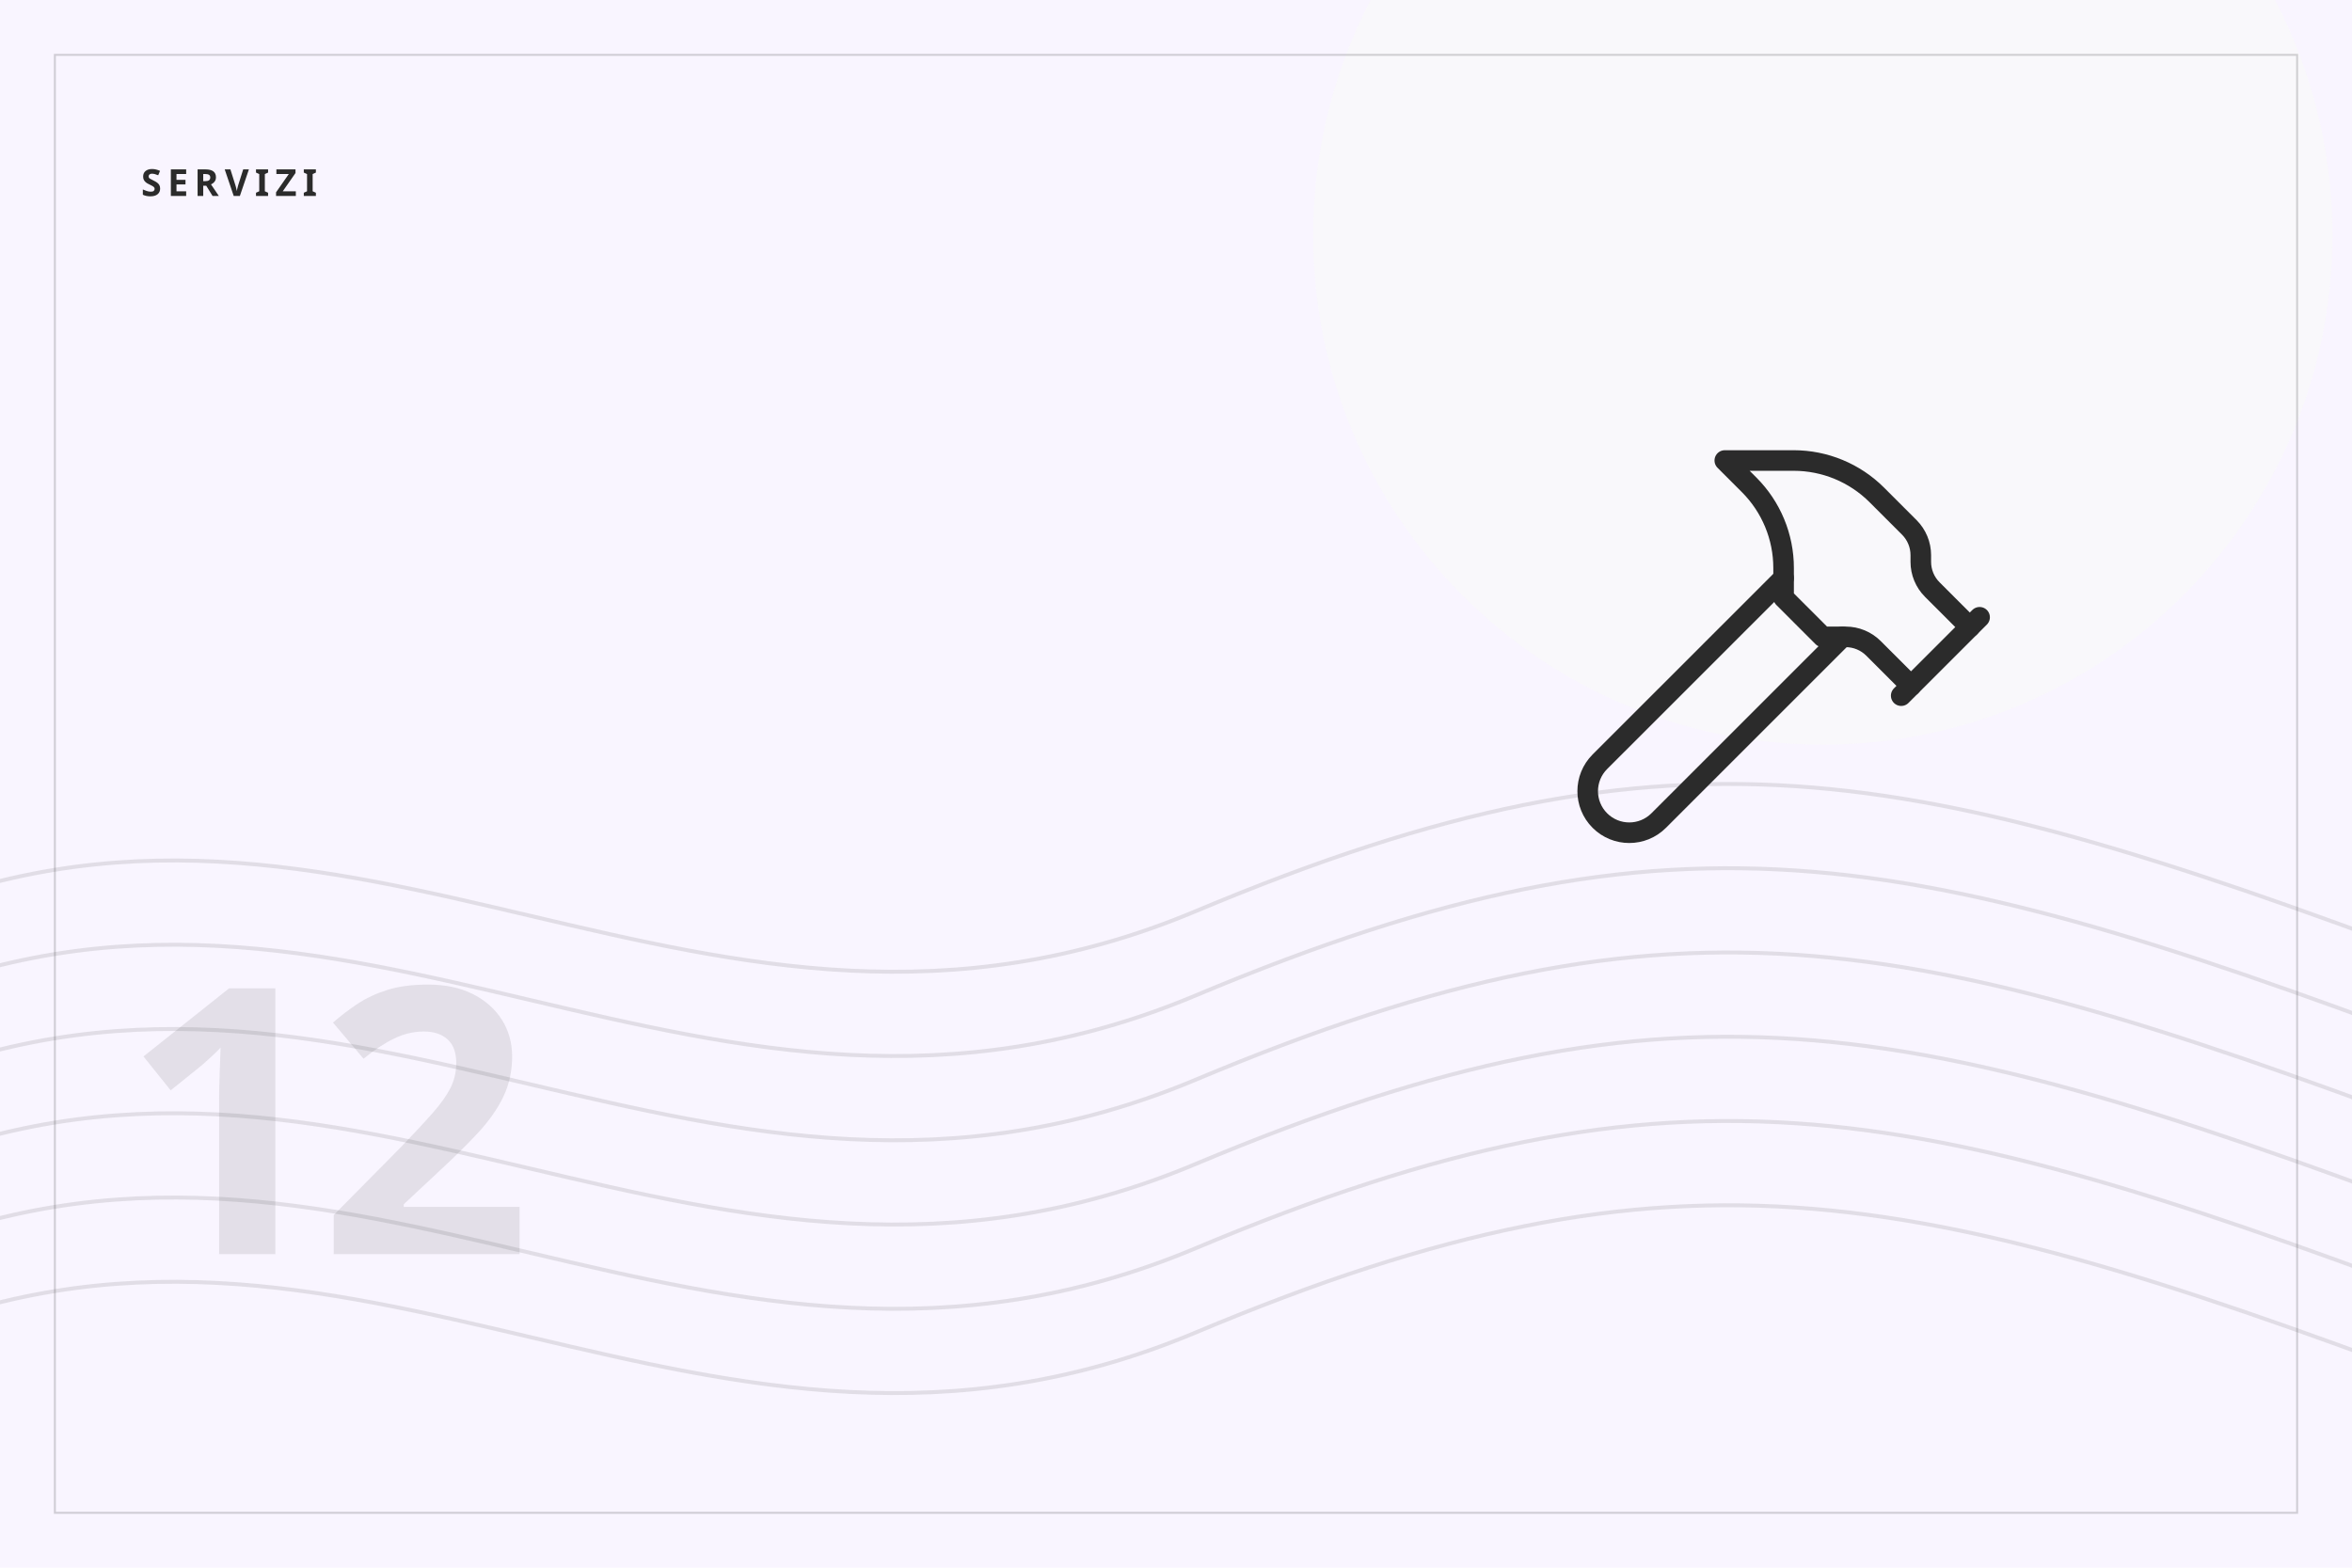
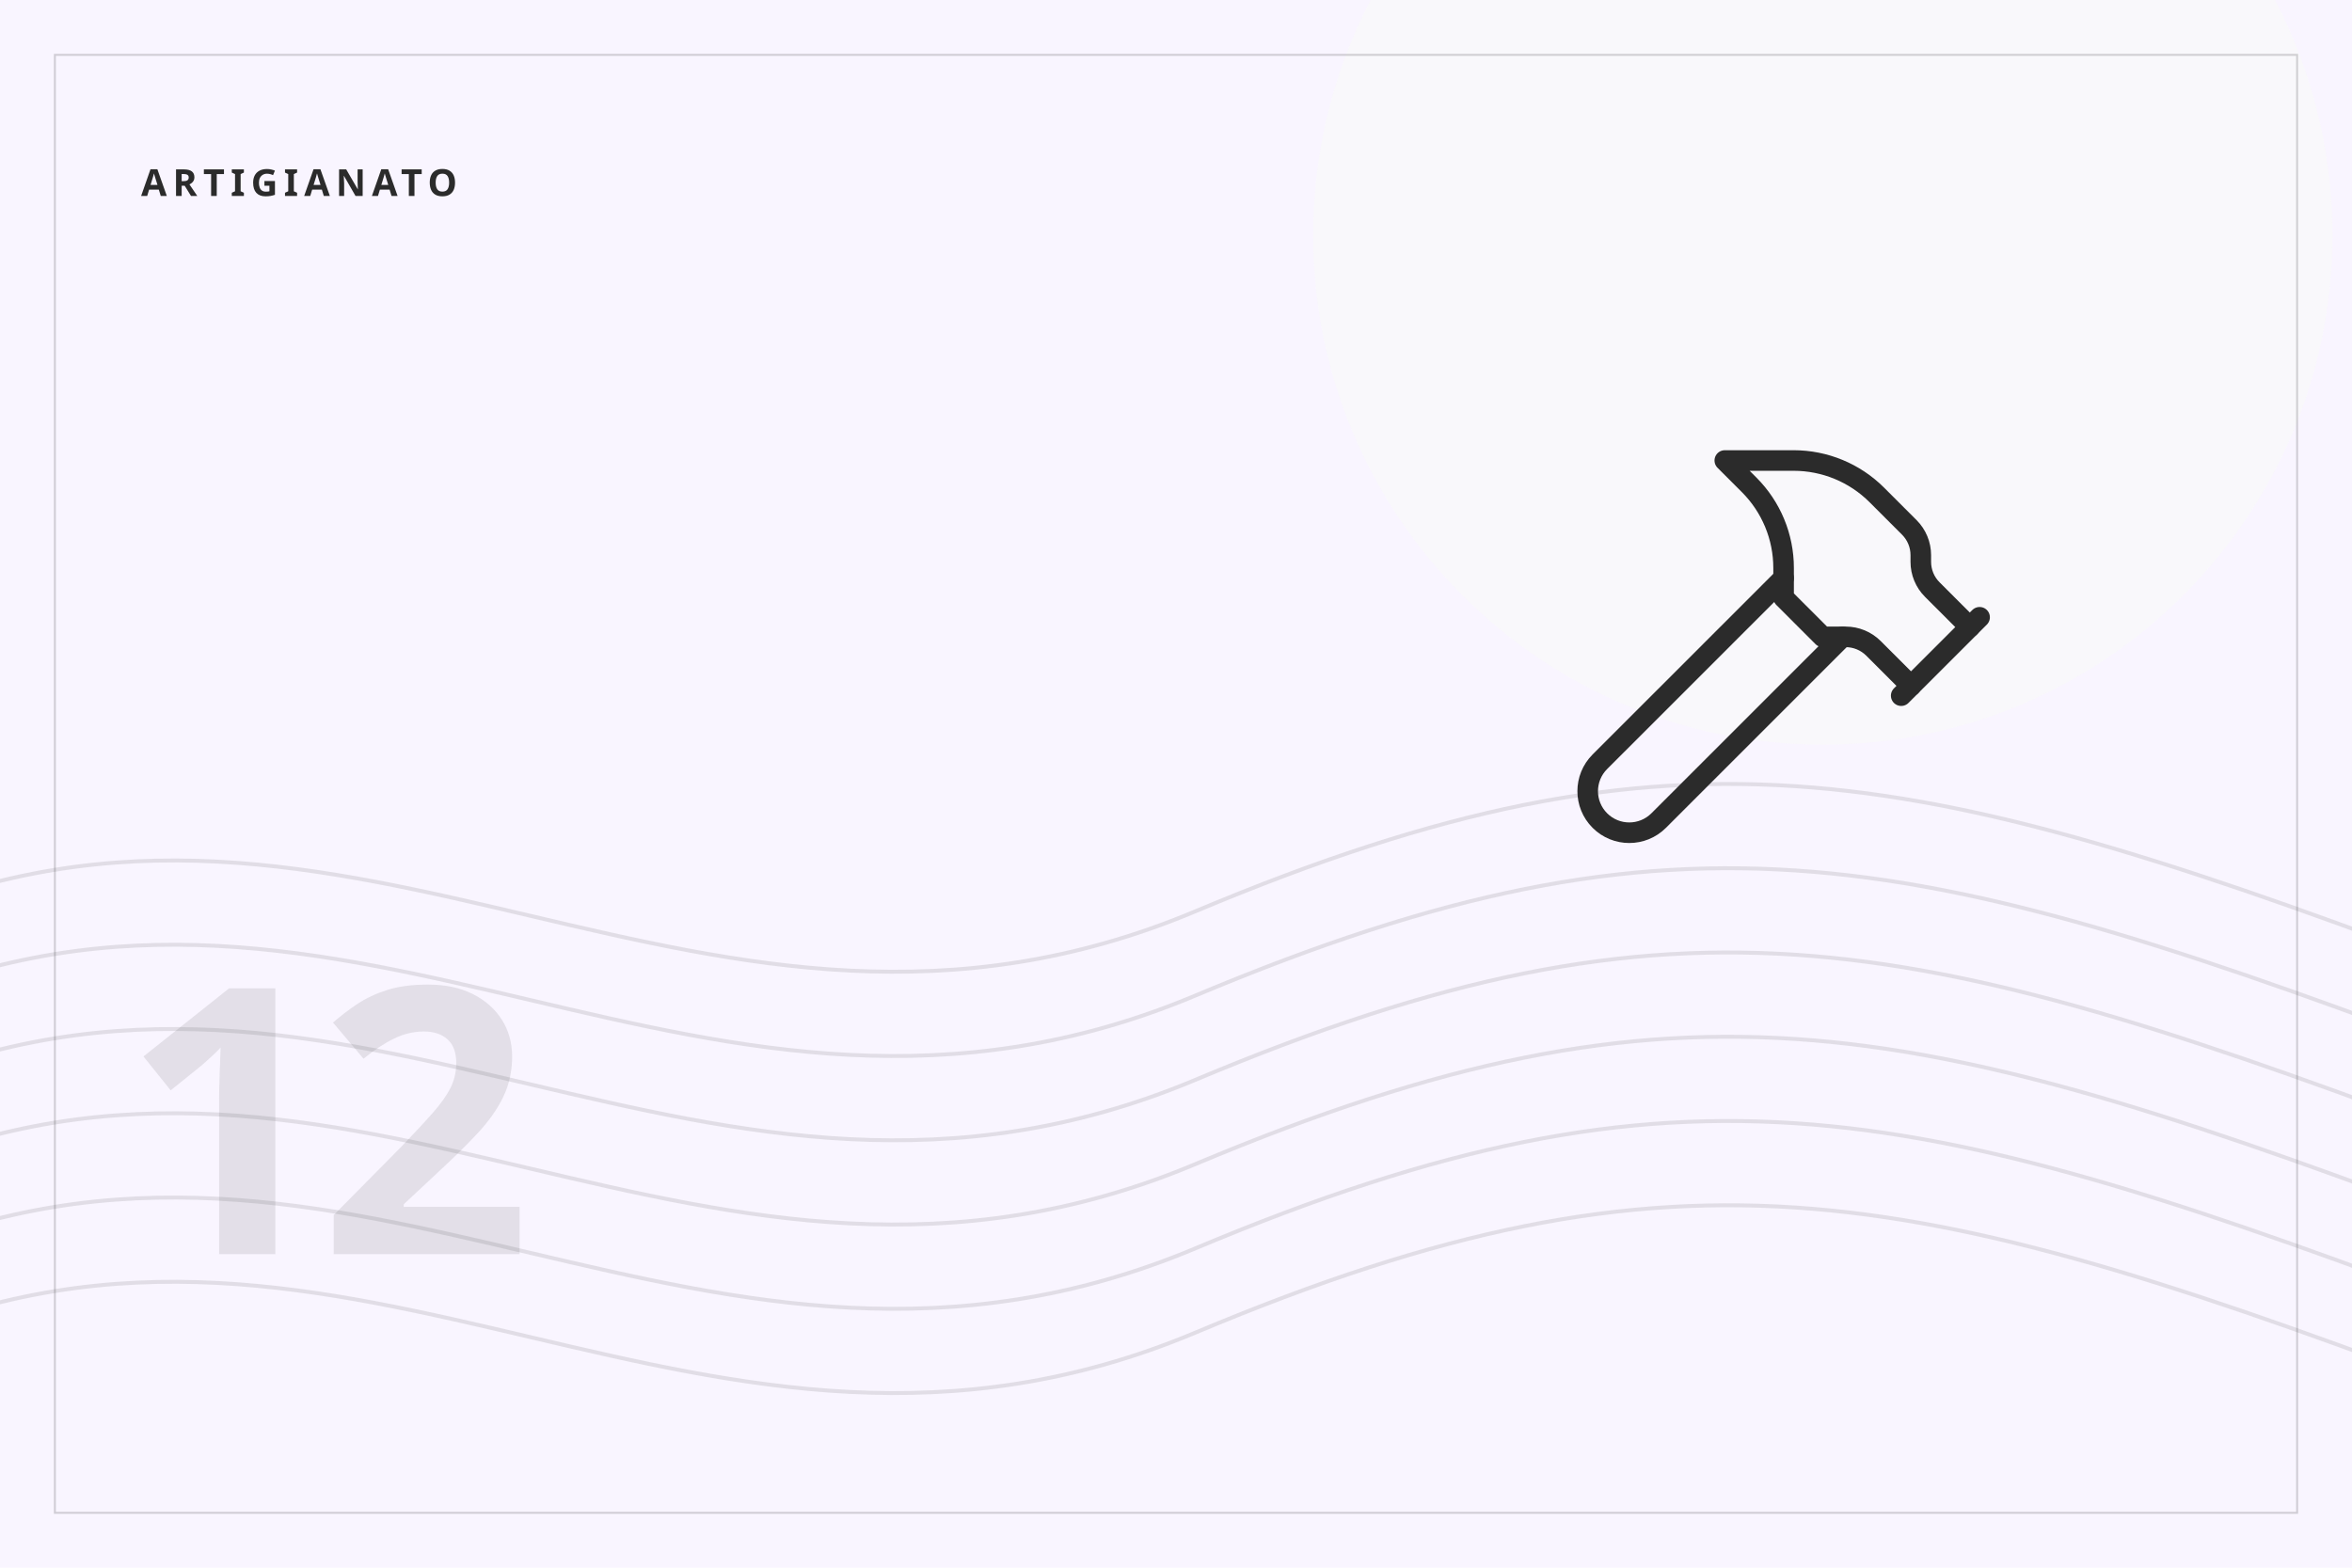
<svg xmlns="http://www.w3.org/2000/svg" width="1200" height="800" viewBox="0 0 1200 800" role="img" aria-labelledby="title desc">
  <rect width="1200" height="800" fill="#f9f5ff" />
  <circle cx="930" cy="120" r="260" fill="#f9f9f9" opacity=".72" />
  <g fill="none" stroke="#2b2b2b" stroke-width="2" opacity=".12">
    <path d="M-60 470 C180 365,360 570,610 465 S980 390,1270 500" />
    <path d="M-60 513 C180 408,360 613,610 508 S980 433,1270 543" />
    <path d="M-60 556 C180 451,360 656,610 551 S980 476,1270 586" />
    <path d="M-60 599 C180 494,360 699,610 594 S980 519,1270 629" />
    <path d="M-60 642 C180 537,360 742,610 637 S980 562,1270 672" />
    <path d="M-60 685 C180 580,360 785,610 680 S980 605,1270 715" />
  </g>
-   <text x="72" y="100" fill="#2b2b2b" font-family="Noto Sans, sans-serif" font-size="19" font-weight="700" letter-spacing="3">SERVIZI</text>
+   <text x="72" y="100" fill="#2b2b2b" font-family="Noto Sans, sans-serif" font-size="19" font-weight="700" letter-spacing="3">ARTIGIANATO</text>
  <text x="62" y="640" fill="#2b2b2b" opacity=".11" font-family="Noto Sans, sans-serif" font-size="190" font-weight="700" letter-spacing="-8">12</text>
  <g transform="translate(790 205) rotate(0) scale(10)" fill="none" stroke="#2b2b2b" stroke-width="1.05" stroke-linecap="round" stroke-linejoin="round">
    <path d="m15 12-9.373 9.373a1 1 0 0 1-3.001-3L12 9" />
    <path d="m18 15 4-4" />
    <path d="m21.5 11.5-1.914-1.914A2 2 0 0 1 19 8.172v-.344a2 2 0 0 0-.586-1.414l-1.657-1.657A6 6 0 0 0 12.516 3H9l1.243 1.243A6 6 0 0 1 12 8.485V10l2 2h1.172a2 2 0 0 1 1.414.586L18.5 14.5" />
  </g>
  <rect x="28" y="28" width="1144" height="744" fill="none" stroke="#2b2b2b" opacity=".2" />
</svg>
